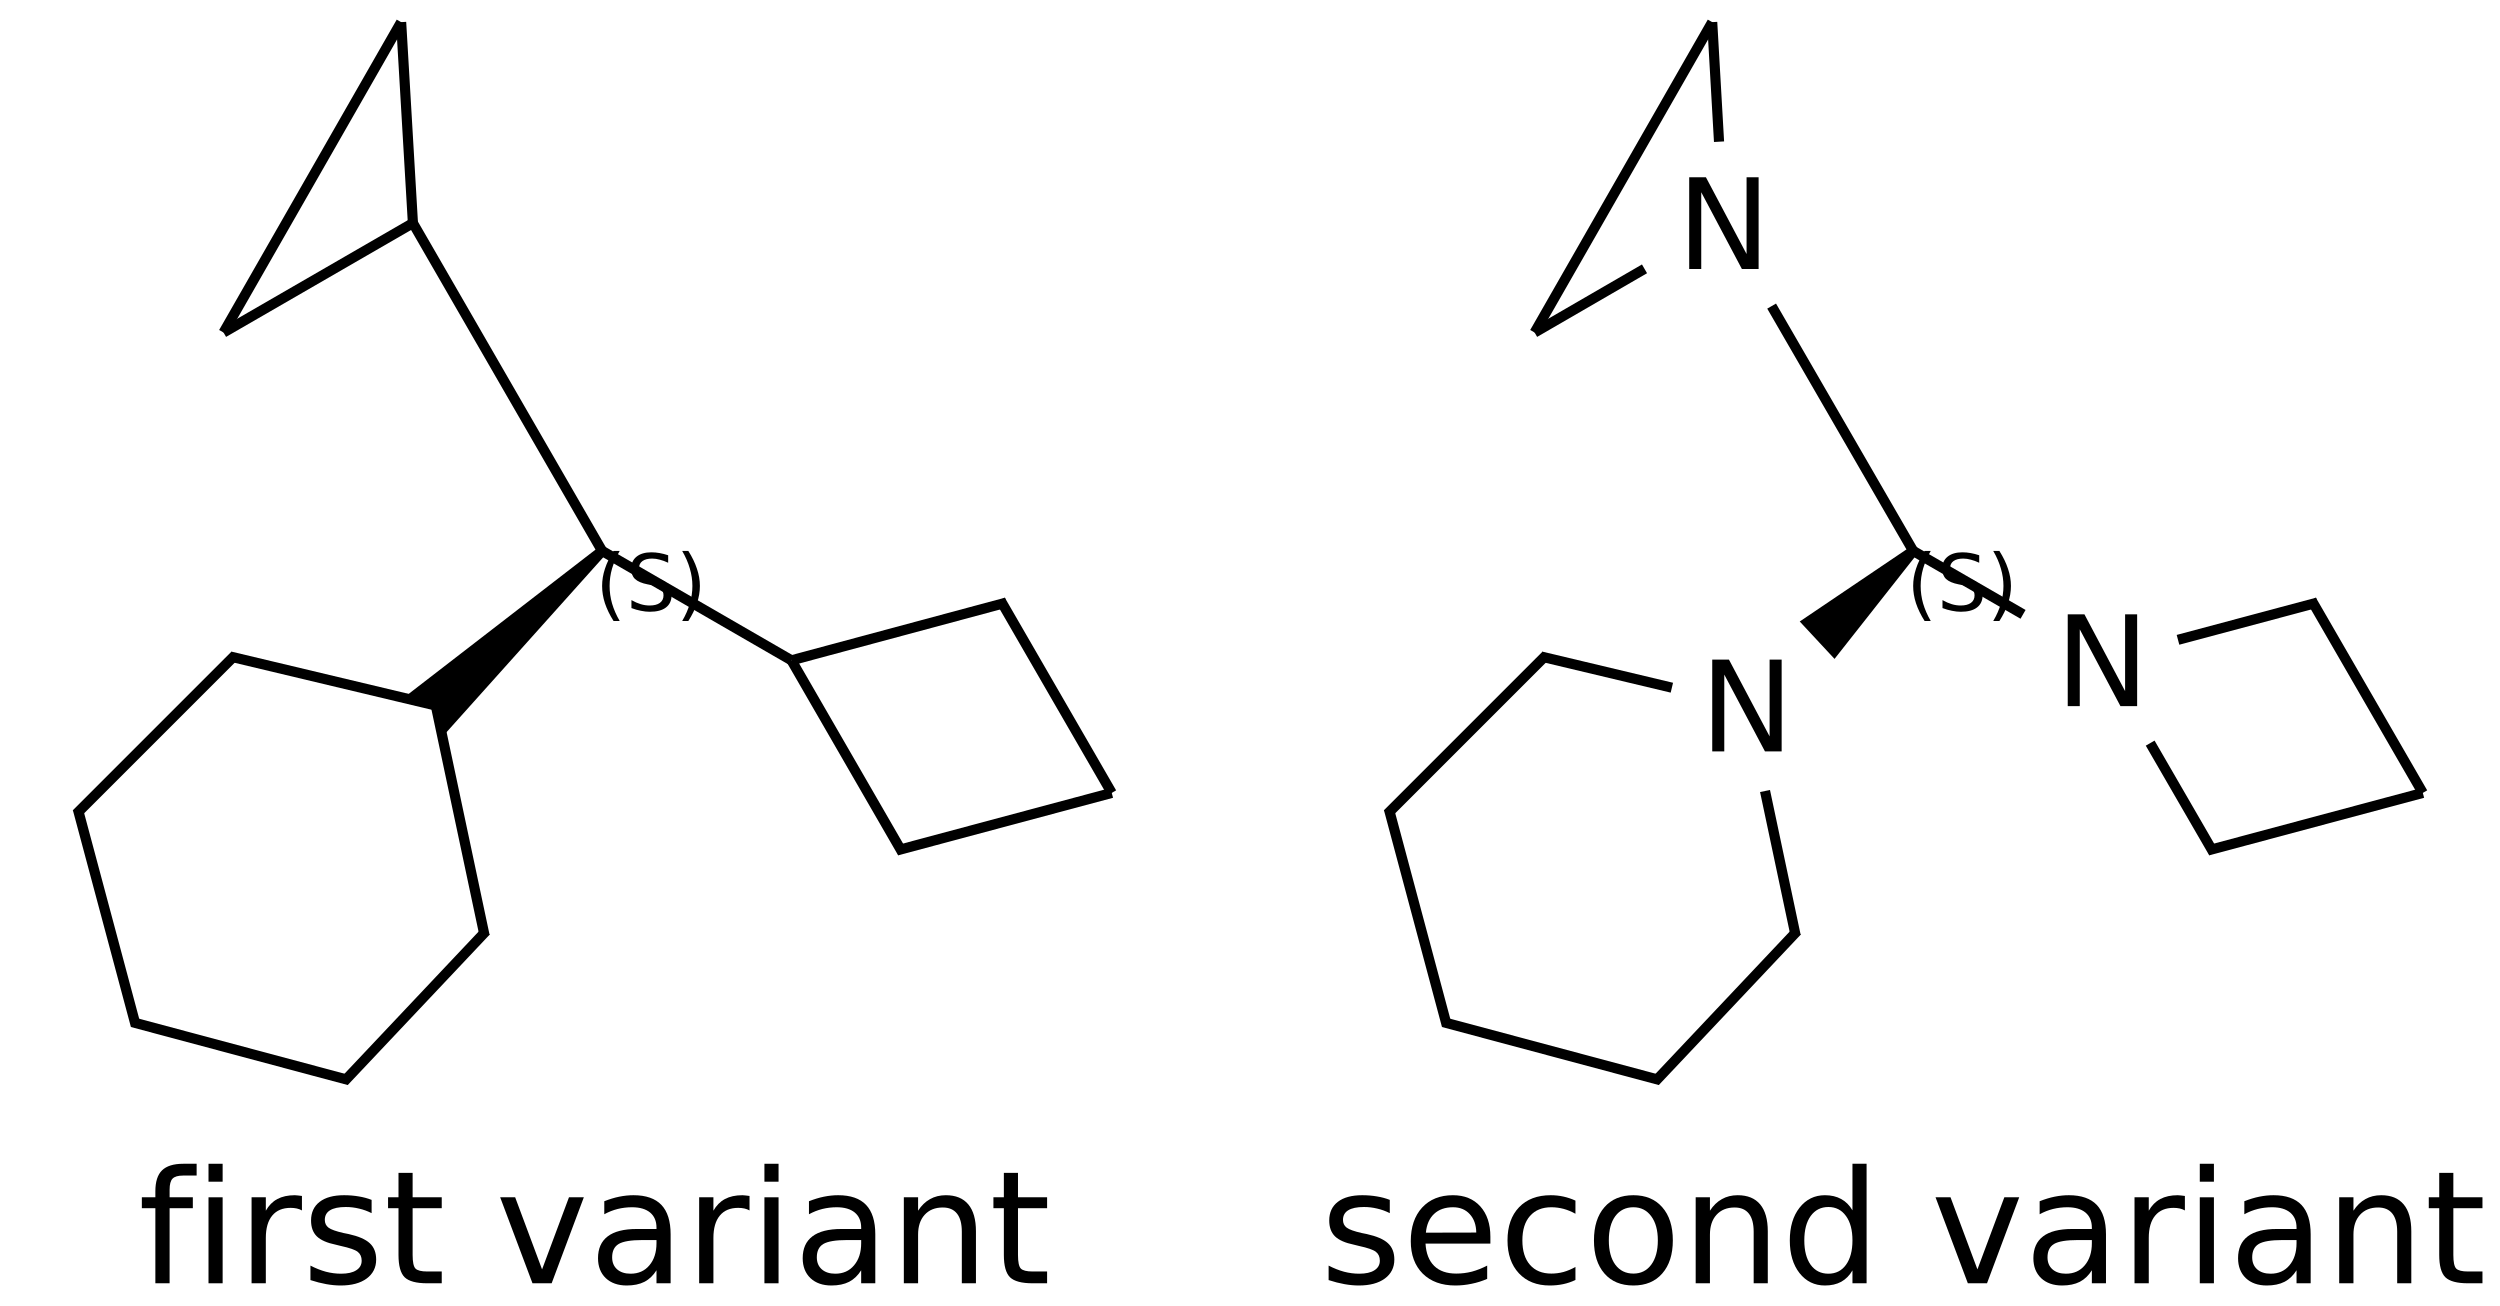
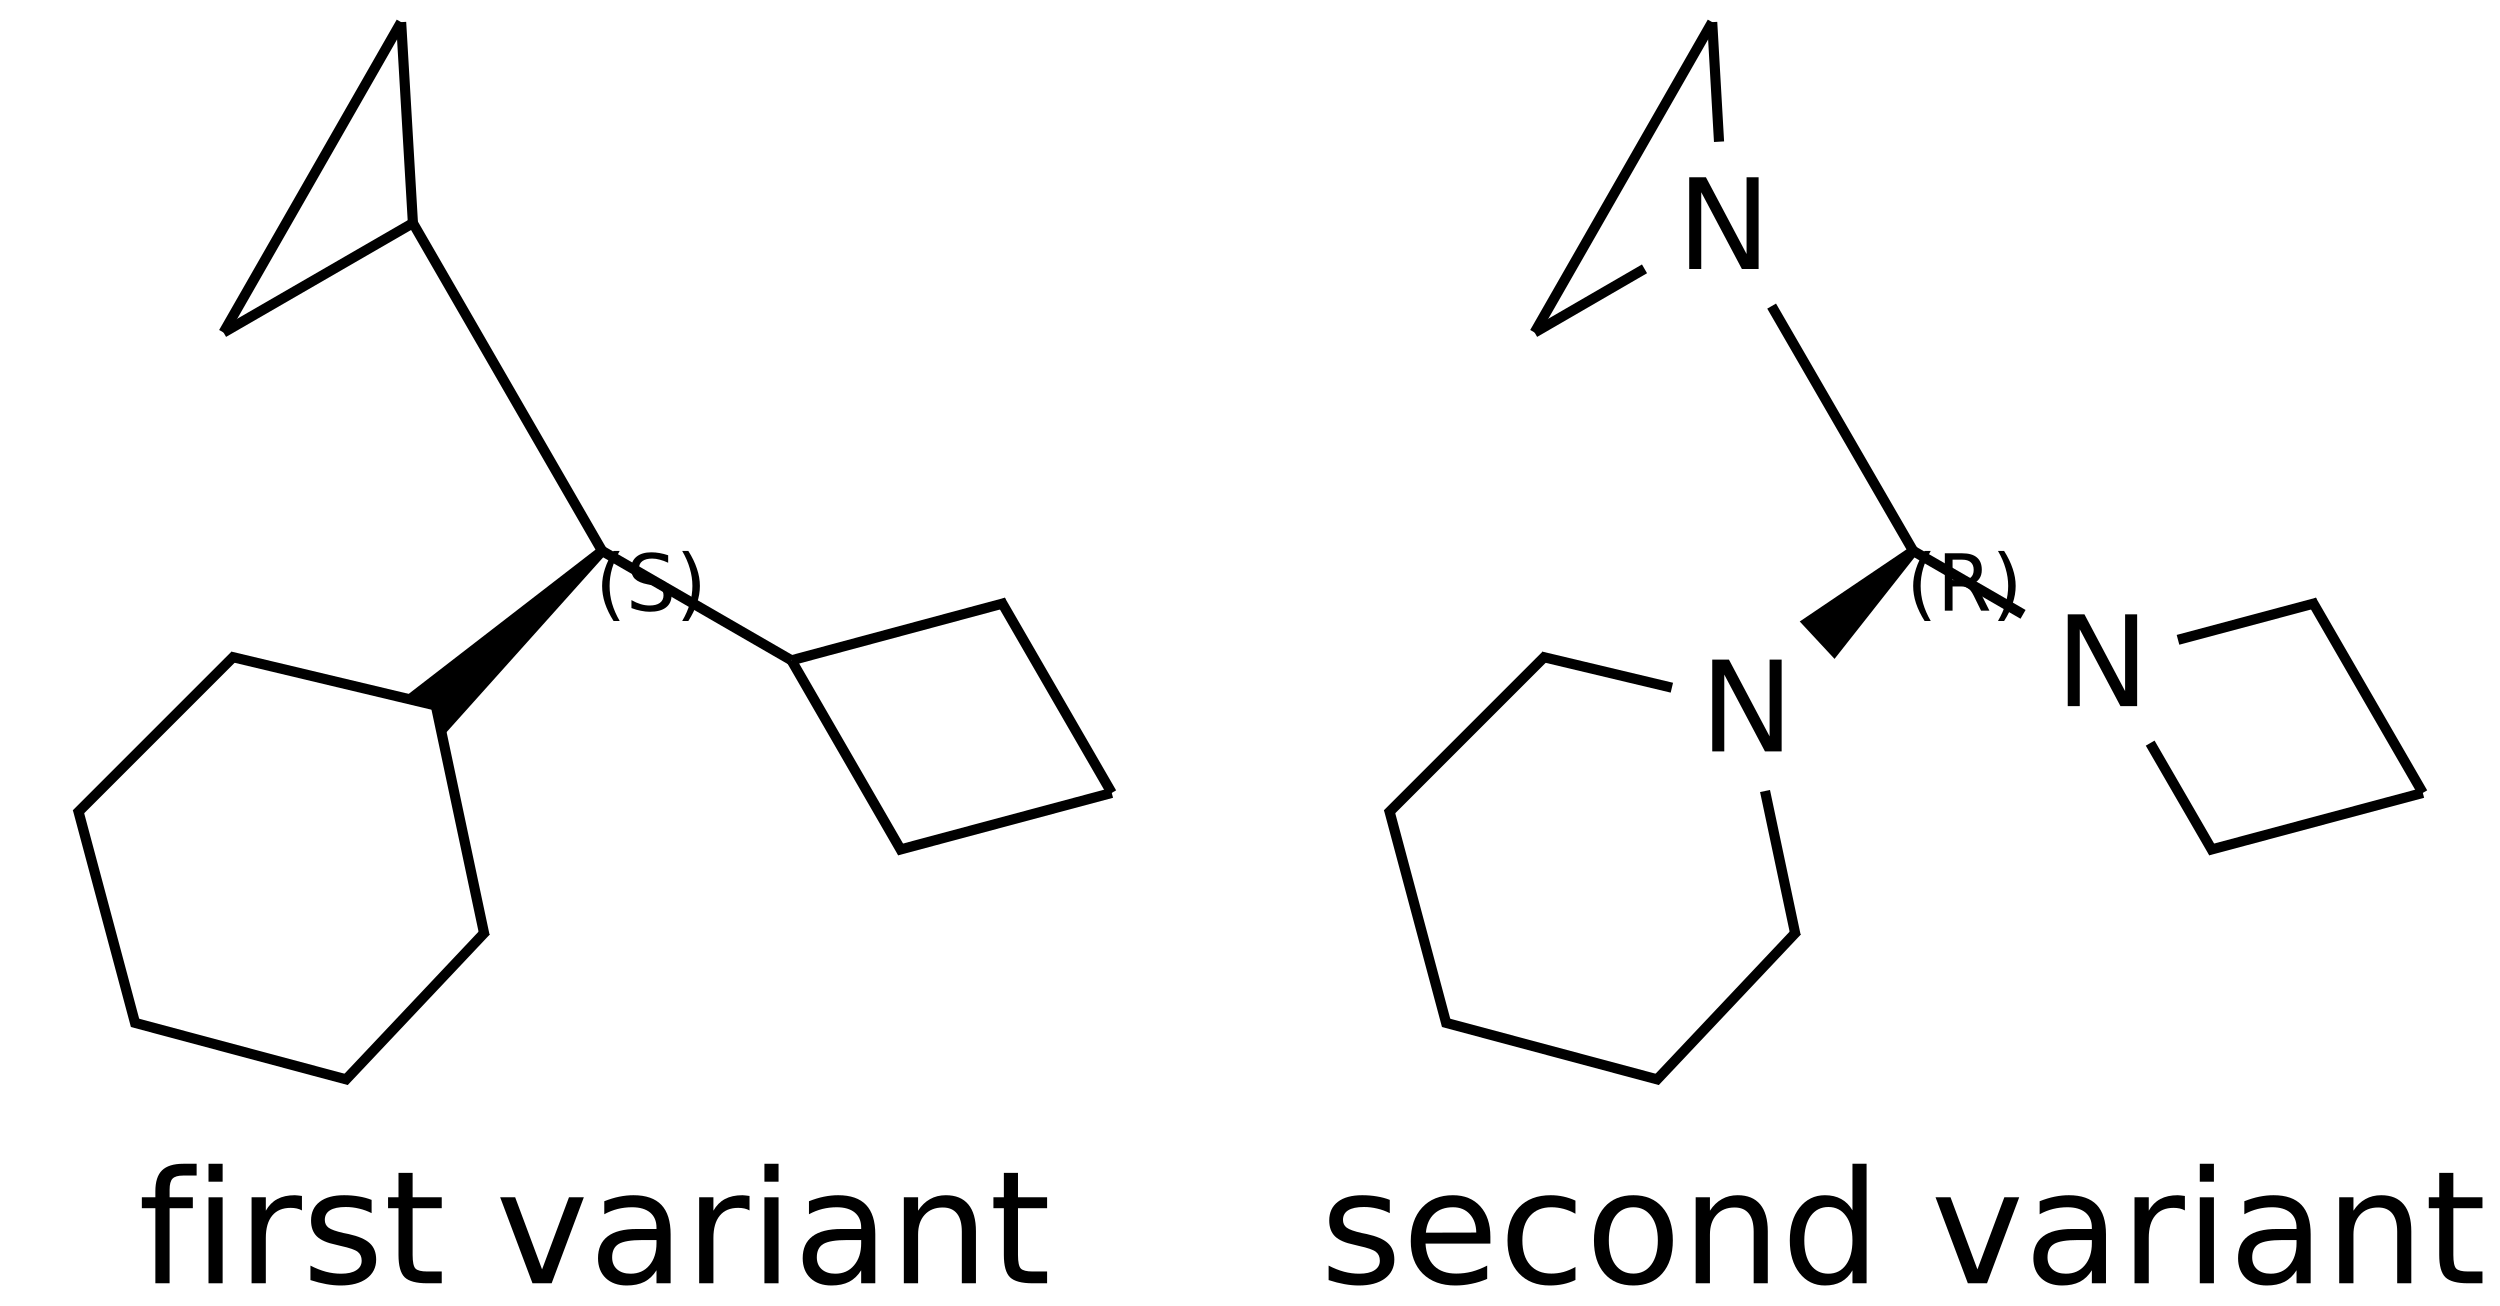
<svg xmlns="http://www.w3.org/2000/svg" xmlns:xlink="http://www.w3.org/1999/xlink" width="318pt" height="166pt" viewBox="0 0 318 166" version="1.1">
  <defs>
    <g>
      <symbol overflow="visible" id="glyph0-0">
        <path style="stroke:none;" d="M 0.5 1.766 L 0.5 -7.047 L 5.5 -7.047 L 5.5 1.766 Z M 1.062 1.219 L 4.938 1.219 L 4.938 -6.484 L 1.062 -6.484 Z " />
      </symbol>
      <symbol overflow="visible" id="glyph0-1">
        <path style="stroke:none;" d="M 3.094 -7.594 C 2.664 -6.844 2.344 -6.098 2.125 -5.359 C 1.914 -4.629 1.812 -3.891 1.812 -3.141 C 1.812 -2.391 1.914 -1.645 2.125 -0.906 C 2.344 -0.164 2.664 0.57 3.094 1.312 L 2.312 1.312 C 1.832 0.551 1.469 -0.195 1.219 -0.938 C 0.977 -1.676 0.859 -2.41 0.859 -3.141 C 0.859 -3.867 0.977 -4.598 1.219 -5.328 C 1.457 -6.066 1.82 -6.82 2.312 -7.594 Z " />
      </symbol>
      <symbol overflow="visible" id="glyph0-2">
        <path style="stroke:none;" d="M 5.359 -7.047 L 5.359 -6.094 C 4.984 -6.27 4.629 -6.398 4.297 -6.484 C 3.961 -6.578 3.641 -6.625 3.328 -6.625 C 2.797 -6.625 2.383 -6.52 2.094 -6.312 C 1.801 -6.102 1.656 -5.805 1.656 -5.422 C 1.656 -5.098 1.75 -4.852 1.938 -4.688 C 2.133 -4.52 2.504 -4.391 3.047 -4.297 L 3.641 -4.172 C 4.367 -4.023 4.91 -3.773 5.266 -3.422 C 5.617 -3.078 5.797 -2.609 5.797 -2.016 C 5.797 -1.305 5.555 -0.77 5.078 -0.406 C 4.609 -0.039 3.914 0.141 3 0.141 C 2.656 0.141 2.285 0.098 1.891 0.016 C 1.504 -0.055 1.102 -0.172 0.688 -0.328 L 0.688 -1.344 C 1.094 -1.113 1.484 -0.941 1.859 -0.828 C 2.242 -0.711 2.625 -0.656 3 -0.656 C 3.562 -0.656 3.992 -0.766 4.297 -0.984 C 4.609 -1.211 4.766 -1.531 4.766 -1.938 C 4.766 -2.289 4.656 -2.566 4.438 -2.766 C 4.219 -2.973 3.852 -3.129 3.344 -3.234 L 2.75 -3.344 C 2.008 -3.488 1.473 -3.719 1.141 -4.031 C 0.816 -4.344 0.656 -4.781 0.656 -5.344 C 0.656 -5.988 0.879 -6.492 1.328 -6.859 C 1.785 -7.234 2.414 -7.422 3.219 -7.422 C 3.562 -7.422 3.91 -7.391 4.266 -7.328 C 4.617 -7.266 4.984 -7.172 5.359 -7.047 Z " />
      </symbol>
      <symbol overflow="visible" id="glyph0-3">
        <path style="stroke:none;" d="M 0.797 -7.594 L 1.578 -7.594 C 2.066 -6.82 2.43 -6.066 2.672 -5.328 C 2.922 -4.598 3.047 -3.867 3.047 -3.141 C 3.047 -2.41 2.922 -1.676 2.672 -0.938 C 2.43 -0.195 2.066 0.551 1.578 1.312 L 0.797 1.312 C 1.234 0.57 1.555 -0.164 1.766 -0.906 C 1.984 -1.645 2.094 -2.391 2.094 -3.141 C 2.094 -3.891 1.984 -4.629 1.766 -5.359 C 1.555 -6.098 1.234 -6.844 0.797 -7.594 Z " />
+       </symbol>
+       <symbol overflow="visible" id="glyph0-4">
+         <path style="stroke:none;" d="M 4.438 -3.422 C 4.645 -3.348 4.848 -3.191 5.047 -2.953 C 5.254 -2.723 5.457 -2.406 5.656 -2 L 6.656 0 L 5.594 0 L 4.672 -1.875 C 4.43 -2.363 4.195 -2.688 3.969 -2.844 C 3.738 -3 3.43 -3.078 3.047 -3.078 L 1.969 -3.078 L 1.969 0 L 0.984 0 L 0.984 -7.297 L 3.203 -7.297 C 4.035 -7.297 4.656 -7.117 5.062 -6.766 C 5.477 -6.422 5.688 -5.895 5.688 -5.188 C 5.688 -4.727 5.578 -4.348 5.359 -4.047 C 5.148 -3.742 4.844 -3.535 4.438 -3.422 Z M 1.969 -6.484 L 1.969 -3.891 L 3.203 -3.891 C 3.68 -3.891 4.039 -4 4.281 -4.219 C 4.531 -4.438 4.656 -4.758 4.656 -5.188 C 4.656 -5.613 4.531 -5.938 4.281 -6.156 C 4.039 -6.375 3.68 -6.484 3.203 -6.484 Z " />
      </symbol>
      <symbol overflow="visible" id="glyph1-0">
        <path style="stroke:none;" d="M 1 3.531 L 1 -14.109 L 11 -14.109 L 11 3.531 Z M 2.125 2.422 L 9.891 2.422 L 9.891 -12.984 L 2.125 -12.984 Z " />
      </symbol>
      <symbol overflow="visible" id="glyph1-1">
        <path style="stroke:none;" d="M 7.422 -15.203 L 7.422 -13.703 L 5.703 -13.703 C 5.055 -13.703 4.609 -13.57 4.359 -13.312 C 4.109 -13.051 3.984 -12.582 3.984 -11.906 L 3.984 -10.938 L 6.938 -10.938 L 6.938 -9.547 L 3.984 -9.547 L 3.984 0 L 2.172 0 L 2.172 -9.547 L 0.453 -9.547 L 0.453 -10.938 L 2.172 -10.938 L 2.172 -11.703 C 2.172 -12.922 2.453 -13.805 3.016 -14.359 C 3.586 -14.922 4.488 -15.203 5.719 -15.203 Z " />
      </symbol>
      <symbol overflow="visible" id="glyph1-2">
        <path style="stroke:none;" d="M 1.891 -10.938 L 3.688 -10.938 L 3.688 0 L 1.891 0 Z M 1.891 -15.203 L 3.688 -15.203 L 3.688 -12.922 L 1.891 -12.922 Z " />
      </symbol>
      <symbol overflow="visible" id="glyph1-3">
        <path style="stroke:none;" d="M 8.219 -9.266 C 8.02 -9.379 7.801 -9.461 7.562 -9.516 C 7.32 -9.566 7.062 -9.594 6.781 -9.594 C 5.758 -9.594 4.977 -9.266 4.438 -8.609 C 3.895 -7.953 3.625 -7.004 3.625 -5.766 L 3.625 0 L 1.812 0 L 1.812 -10.938 L 3.625 -10.938 L 3.625 -9.234 C 4 -9.898 4.488 -10.395 5.094 -10.719 C 5.695 -11.039 6.438 -11.203 7.312 -11.203 C 7.426 -11.203 7.555 -11.191 7.703 -11.172 C 7.859 -11.16 8.031 -11.141 8.219 -11.109 Z " />
      </symbol>
      <symbol overflow="visible" id="glyph1-4">
        <path style="stroke:none;" d="M 8.859 -10.609 L 8.859 -8.922 C 8.348 -9.18 7.816 -9.375 7.266 -9.5 C 6.723 -9.633 6.16 -9.703 5.578 -9.703 C 4.68 -9.703 4.008 -9.562 3.562 -9.281 C 3.125 -9.008 2.906 -8.602 2.906 -8.062 C 2.906 -7.645 3.062 -7.316 3.375 -7.078 C 3.695 -6.836 4.336 -6.609 5.297 -6.391 L 5.922 -6.266 C 7.191 -5.984 8.094 -5.594 8.625 -5.094 C 9.164 -4.602 9.438 -3.91 9.438 -3.016 C 9.438 -2.004 9.035 -1.203 8.234 -0.609 C 7.43 -0.016 6.328 0.281 4.922 0.281 C 4.336 0.281 3.727 0.223 3.094 0.109 C 2.457 -0.004 1.785 -0.176 1.078 -0.406 L 1.078 -2.25 C 1.742 -1.906 2.398 -1.645 3.047 -1.469 C 3.691 -1.301 4.332 -1.219 4.969 -1.219 C 5.812 -1.219 6.457 -1.363 6.906 -1.656 C 7.363 -1.945 7.594 -2.352 7.594 -2.875 C 7.594 -3.363 7.426 -3.738 7.094 -4 C 6.77 -4.258 6.051 -4.508 4.938 -4.75 L 4.312 -4.906 C 3.195 -5.133 2.391 -5.488 1.891 -5.969 C 1.398 -6.457 1.156 -7.129 1.156 -7.984 C 1.156 -9.004 1.52 -9.797 2.25 -10.359 C 2.977 -10.922 4.016 -11.203 5.359 -11.203 C 6.023 -11.203 6.648 -11.148 7.234 -11.047 C 7.816 -10.953 8.359 -10.805 8.859 -10.609 Z " />
      </symbol>
      <symbol overflow="visible" id="glyph1-5">
        <path style="stroke:none;" d="M 3.656 -14.047 L 3.656 -10.938 L 7.359 -10.938 L 7.359 -9.547 L 3.656 -9.547 L 3.656 -3.609 C 3.656 -2.711 3.773 -2.133 4.016 -1.875 C 4.266 -1.625 4.766 -1.5 5.516 -1.5 L 7.359 -1.5 L 7.359 0 L 5.516 0 C 4.129 0 3.172 -0.254 2.641 -0.766 C 2.117 -1.285 1.859 -2.234 1.859 -3.609 L 1.859 -9.547 L 0.531 -9.547 L 0.531 -10.938 L 1.859 -10.938 L 1.859 -14.047 Z " />
      </symbol>
      <symbol overflow="visible" id="glyph1-6">
        <path style="stroke:none;" d="" />
      </symbol>
      <symbol overflow="visible" id="glyph1-7">
        <path style="stroke:none;" d="M 0.594 -10.938 L 2.5 -10.938 L 5.922 -1.766 L 9.344 -10.938 L 11.234 -10.938 L 7.141 0 L 4.703 0 Z " />
      </symbol>
      <symbol overflow="visible" id="glyph1-8">
        <path style="stroke:none;" d="M 6.859 -5.5 C 5.398 -5.5 4.391 -5.332 3.828 -5 C 3.273 -4.664 3 -4.098 3 -3.297 C 3 -2.66 3.207 -2.156 3.625 -1.781 C 4.051 -1.406 4.625 -1.219 5.344 -1.219 C 6.344 -1.219 7.141 -1.57 7.734 -2.281 C 8.336 -2.988 8.641 -3.926 8.641 -5.094 L 8.641 -5.5 Z M 10.438 -6.234 L 10.438 0 L 8.641 0 L 8.641 -1.656 C 8.234 -1 7.723 -0.508 7.109 -0.188 C 6.492 0.125 5.742 0.281 4.859 0.281 C 3.742 0.281 2.852 -0.031 2.188 -0.656 C 1.531 -1.289 1.203 -2.133 1.203 -3.188 C 1.203 -4.414 1.613 -5.344 2.438 -5.969 C 3.258 -6.594 4.488 -6.906 6.125 -6.906 L 8.641 -6.906 L 8.641 -7.078 C 8.641 -7.91 8.367 -8.551 7.828 -9 C 7.285 -9.445 6.52 -9.672 5.531 -9.672 C 4.906 -9.672 4.297 -9.598 3.703 -9.453 C 3.117 -9.305 2.551 -9.082 2 -8.781 L 2 -10.438 C 2.656 -10.695 3.289 -10.891 3.906 -11.016 C 4.531 -11.141 5.133 -11.203 5.719 -11.203 C 7.301 -11.203 8.484 -10.789 9.266 -9.969 C 10.047 -9.145 10.438 -7.898 10.438 -6.234 Z " />
      </symbol>
      <symbol overflow="visible" id="glyph1-9">
        <path style="stroke:none;" d="M 10.984 -6.609 L 10.984 0 L 9.188 0 L 9.188 -6.547 C 9.188 -7.578 8.984 -8.348 8.578 -8.859 C 8.172 -9.379 7.566 -9.641 6.766 -9.641 C 5.785 -9.641 5.016 -9.328 4.453 -8.703 C 3.898 -8.086 3.625 -7.25 3.625 -6.188 L 3.625 0 L 1.812 0 L 1.812 -10.938 L 3.625 -10.938 L 3.625 -9.234 C 4.051 -9.891 4.555 -10.379 5.141 -10.703 C 5.723 -11.035 6.395 -11.203 7.156 -11.203 C 8.414 -11.203 9.367 -10.812 10.016 -10.031 C 10.66 -9.258 10.984 -8.117 10.984 -6.609 Z " />
      </symbol>
      <symbol overflow="visible" id="glyph1-10">
        <path style="stroke:none;" d="M 11.234 -5.922 L 11.234 -5.047 L 2.984 -5.047 C 3.055 -3.805 3.426 -2.859 4.094 -2.203 C 4.758 -1.555 5.691 -1.234 6.891 -1.234 C 7.578 -1.234 8.242 -1.316 8.891 -1.484 C 9.535 -1.66 10.18 -1.914 10.828 -2.25 L 10.828 -0.562 C 10.18 -0.281 9.52 -0.07 8.844 0.062 C 8.164 0.207 7.477 0.281 6.781 0.281 C 5.031 0.281 3.645 -0.223 2.625 -1.234 C 1.613 -2.254 1.109 -3.629 1.109 -5.359 C 1.109 -7.148 1.586 -8.57 2.547 -9.625 C 3.516 -10.676 4.82 -11.203 6.469 -11.203 C 7.938 -11.203 9.098 -10.727 9.953 -9.781 C 10.805 -8.832 11.234 -7.547 11.234 -5.922 Z M 9.438 -6.453 C 9.426 -7.43 9.148 -8.211 8.609 -8.797 C 8.078 -9.379 7.367 -9.672 6.484 -9.672 C 5.484 -9.672 4.68 -9.391 4.078 -8.828 C 3.473 -8.266 3.125 -7.469 3.031 -6.438 Z " />
      </symbol>
      <symbol overflow="visible" id="glyph1-11">
        <path style="stroke:none;" d="M 9.75 -10.516 L 9.75 -8.844 C 9.25 -9.125 8.742 -9.332 8.234 -9.469 C 7.723 -9.602 7.207 -9.672 6.688 -9.672 C 5.52 -9.672 4.613 -9.301 3.969 -8.562 C 3.32 -7.832 3 -6.797 3 -5.453 C 3 -4.117 3.32 -3.082 3.969 -2.344 C 4.613 -1.602 5.52 -1.234 6.688 -1.234 C 7.207 -1.234 7.723 -1.301 8.234 -1.438 C 8.742 -1.582 9.25 -1.797 9.75 -2.078 L 9.75 -0.422 C 9.25 -0.18 8.727 -0.004 8.188 0.109 C 7.656 0.223 7.086 0.281 6.484 0.281 C 4.836 0.281 3.531 -0.234 2.562 -1.266 C 1.594 -2.305 1.109 -3.703 1.109 -5.453 C 1.109 -7.242 1.598 -8.648 2.578 -9.672 C 3.555 -10.691 4.898 -11.203 6.609 -11.203 C 7.16 -11.203 7.695 -11.145 8.219 -11.031 C 8.75 -10.914 9.258 -10.742 9.75 -10.516 Z " />
      </symbol>
      <symbol overflow="visible" id="glyph1-12">
        <path style="stroke:none;" d="M 6.125 -9.672 C 5.156 -9.672 4.391 -9.297 3.828 -8.547 C 3.273 -7.797 3 -6.766 3 -5.453 C 3 -4.148 3.273 -3.117 3.828 -2.359 C 4.391 -1.609 5.156 -1.234 6.125 -1.234 C 7.082 -1.234 7.836 -1.609 8.391 -2.359 C 8.953 -3.117 9.234 -4.148 9.234 -5.453 C 9.234 -6.754 8.953 -7.781 8.391 -8.531 C 7.836 -9.289 7.082 -9.672 6.125 -9.672 Z M 6.125 -11.203 C 7.688 -11.203 8.91 -10.691 9.797 -9.672 C 10.691 -8.66 11.141 -7.254 11.141 -5.453 C 11.141 -3.672 10.691 -2.27 9.797 -1.25 C 8.91 -0.227 7.688 0.281 6.125 0.281 C 4.551 0.281 3.32 -0.227 2.438 -1.25 C 1.551 -2.27 1.109 -3.672 1.109 -5.453 C 1.109 -7.254 1.551 -8.66 2.438 -9.672 C 3.32 -10.691 4.551 -11.203 6.125 -11.203 Z " />
      </symbol>
      <symbol overflow="visible" id="glyph1-13">
        <path style="stroke:none;" d="M 9.078 -9.281 L 9.078 -15.203 L 10.875 -15.203 L 10.875 0 L 9.078 0 L 9.078 -1.641 C 8.703 -0.992 8.223 -0.508 7.641 -0.188 C 7.066 0.125 6.379 0.281 5.578 0.281 C 4.254 0.281 3.176 -0.242 2.344 -1.297 C 1.52 -2.348 1.109 -3.734 1.109 -5.453 C 1.109 -7.172 1.52 -8.555 2.344 -9.609 C 3.176 -10.672 4.254 -11.203 5.578 -11.203 C 6.379 -11.203 7.066 -11.039 7.641 -10.719 C 8.223 -10.406 8.703 -9.926 9.078 -9.281 Z M 2.953 -5.453 C 2.953 -4.141 3.223 -3.102 3.766 -2.344 C 4.316 -1.594 5.066 -1.219 6.016 -1.219 C 6.961 -1.219 7.707 -1.594 8.25 -2.344 C 8.801 -3.102 9.078 -4.141 9.078 -5.453 C 9.078 -6.773 8.801 -7.812 8.25 -8.562 C 7.707 -9.32 6.961 -9.703 6.016 -9.703 C 5.066 -9.703 4.316 -9.32 3.766 -8.562 C 3.223 -7.812 2.953 -6.773 2.953 -5.453 Z " />
      </symbol>
      <symbol overflow="visible" id="glyph2-0">
        <path style="stroke:none;" d="M 0.797 2.828 L 0.797 -11.281 L 8.797 -11.281 L 8.797 2.828 Z M 1.703 1.938 L 7.906 1.938 L 7.906 -10.391 L 1.703 -10.391 Z " />
      </symbol>
      <symbol overflow="visible" id="glyph2-1">
        <path style="stroke:none;" d="M 1.578 -11.672 L 3.703 -11.672 L 8.875 -1.906 L 8.875 -11.672 L 10.406 -11.672 L 10.406 0 L 8.281 0 L 3.109 -9.766 L 3.109 0 L 1.578 0 Z " />
      </symbol>
    </g>
  </defs>
  <g id="surface797">
    <path style="fill:none;stroke-width:0.043;stroke-linecap:butt;stroke-linejoin:miter;stroke:rgb(0%,0%,0%);stroke-opacity:1;stroke-miterlimit:10;" d="M 2.215 2.239 L 3.023 2.706 " transform="matrix(30,0,0,30,9.9832,2.815353)" />
    <path style="fill:none;stroke-width:0.043;stroke-linecap:butt;stroke-linejoin:miter;stroke:rgb(0%,0%,0%);stroke-opacity:1;stroke-miterlimit:10;" d="M 3.909 2.451 L 4.381 3.268 " transform="matrix(30,0,0,30,9.9832,2.815353)" />
    <path style="fill:none;stroke-width:0.043;stroke-linecap:butt;stroke-linejoin:miter;stroke:rgb(0%,0%,0%);stroke-opacity:1;stroke-miterlimit:10;" d="M 0.664 2.684 L -0.009 3.357 " transform="matrix(30,0,0,30,9.9832,2.815353)" />
    <path style="fill:none;stroke-width:0.043;stroke-linecap:butt;stroke-linejoin:miter;stroke:rgb(0%,0%,0%);stroke-opacity:1;stroke-miterlimit:10;" d="M 0.228 4.24 L 1.147 4.486 " transform="matrix(30,0,0,30,9.9832,2.815353)" />
    <path style="fill:none;stroke-width:0.043;stroke-linecap:butt;stroke-linejoin:miter;stroke:rgb(0%,0%,0%);stroke-opacity:1;stroke-miterlimit:10;" d="M 3.494 3.522 L 3.023 2.706 " transform="matrix(30,0,0,30,9.9832,2.815353)" />
    <path style="fill:none;stroke-width:0.043;stroke-linecap:butt;stroke-linejoin:miter;stroke:rgb(0%,0%,0%);stroke-opacity:1;stroke-miterlimit:10;" d="M 1.529 2.901 L 0.644 2.69 " transform="matrix(30,0,0,30,9.9832,2.815353)" />
    <path style="fill:none;stroke-width:0.043;stroke-linecap:butt;stroke-linejoin:miter;stroke:rgb(0%,0%,0%);stroke-opacity:1;stroke-miterlimit:10;" d="M -0.003 3.336 L 0.243 4.255 " transform="matrix(30,0,0,30,9.9832,2.815353)" />
    <path style="fill:none;stroke-width:0.043;stroke-linecap:butt;stroke-linejoin:miter;stroke:rgb(0%,0%,0%);stroke-opacity:1;stroke-miterlimit:10;" d="M 4.381 3.268 L 3.47 3.512 " transform="matrix(30,0,0,30,9.9832,2.815353)" />
    <path style="fill:none;stroke-width:0.043;stroke-linecap:butt;stroke-linejoin:miter;stroke:rgb(0%,0%,0%);stroke-opacity:1;stroke-miterlimit:10;" d="M 0.615 1.316 L 1.368 0 " transform="matrix(30,0,0,30,9.9832,2.815353)" />
    <path style="fill:none;stroke-width:0.043;stroke-linecap:butt;stroke-linejoin:miter;stroke:rgb(0%,0%,0%);stroke-opacity:1;stroke-miterlimit:10;" d="M 1.126 4.492 L 1.728 3.854 " transform="matrix(30,0,0,30,9.9832,2.815353)" />
    <path style="fill:none;stroke-width:0.043;stroke-linecap:butt;stroke-linejoin:miter;stroke:rgb(0%,0%,0%);stroke-opacity:1;stroke-miterlimit:10;" d="M 1.512 2.884 L 1.722 3.874 " transform="matrix(30,0,0,30,9.9832,2.815353)" />
    <path style="fill:none;stroke-width:0.043;stroke-linecap:butt;stroke-linejoin:miter;stroke:rgb(0%,0%,0%);stroke-opacity:1;stroke-miterlimit:10;" d="M 3.023 2.706 L 3.934 2.461 " transform="matrix(30,0,0,30,9.9832,2.815353)" />
    <path style="fill:none;stroke-width:0.043;stroke-linecap:butt;stroke-linejoin:miter;stroke:rgb(0%,0%,0%);stroke-opacity:1;stroke-miterlimit:10;" d="M 1.418 0.852 L 0.615 1.316 " transform="matrix(30,0,0,30,9.9832,2.815353)" />
    <path style="fill:none;stroke-width:0.043;stroke-linecap:butt;stroke-linejoin:miter;stroke:rgb(0%,0%,0%);stroke-opacity:1;stroke-miterlimit:10;" d="M 2.223 2.247 L 1.418 0.852 " transform="matrix(30,0,0,30,9.9832,2.815353)" />
    <path style=" stroke:none;fill-rule:nonzero;fill:rgb(0%,0%,0%);fill-opacity:1;" d="M 76.145 69.605 L 51.332 88.762 L 55.438 89.738 L 56.281 93.711 L 77.031 70.555 " />
    <path style="fill:none;stroke-width:0.043;stroke-linecap:butt;stroke-linejoin:miter;stroke:rgb(0%,0%,0%);stroke-opacity:1;stroke-miterlimit:10;" d="M 1.418 0.852 L 1.368 0 " transform="matrix(30,0,0,30,9.9832,2.815353)" />
    <g style="fill:rgb(0%,0%,0%);fill-opacity:1;">
      <use xlink:href="#glyph0-1" x="75.73" y="77.676" />
      <use xlink:href="#glyph0-2" x="79.632" y="77.676" />
      <use xlink:href="#glyph0-3" x="85.979" y="77.676" />
    </g>
    <g style="fill:rgb(0%,0%,0%);fill-opacity:1;">
      <use xlink:href="#glyph1-1" x="17.59" y="163.234" />
      <use xlink:href="#glyph1-2" x="24.631" y="163.234" />
      <use xlink:href="#glyph1-3" x="30.188" y="163.234" />
      <use xlink:href="#glyph1-4" x="38.41" y="163.234" />
      <use xlink:href="#glyph1-5" x="48.83" y="163.234" />
      <use xlink:href="#glyph1-6" x="56.672" y="163.234" />
      <use xlink:href="#glyph1-7" x="63.029" y="163.234" />
      <use xlink:href="#glyph1-8" x="74.865" y="163.234" />
      <use xlink:href="#glyph1-3" x="87.121" y="163.234" />
      <use xlink:href="#glyph1-2" x="95.344" y="163.234" />
      <use xlink:href="#glyph1-8" x="100.9" y="163.234" />
      <use xlink:href="#glyph1-9" x="113.156" y="163.234" />
      <use xlink:href="#glyph1-5" x="125.832" y="163.234" />
    </g>
    <g style="fill:rgb(0%,0%,0%);fill-opacity:1;">
      <use xlink:href="#glyph2-1" x="213.289" y="34.219" />
    </g>
    <g style="fill:rgb(0%,0%,0%);fill-opacity:1;">
      <use xlink:href="#glyph2-1" x="216.219" y="95.574" />
    </g>
    <g style="fill:rgb(0%,0%,0%);fill-opacity:1;">
      <use xlink:href="#glyph2-1" x="261.438" y="89.816" />
    </g>
    <path style="fill:none;stroke-width:0.043;stroke-linecap:butt;stroke-linejoin:miter;stroke:rgb(0%,0%,0%);stroke-opacity:1;stroke-miterlimit:10;" d="M 2.215 2.239 L 2.686 2.511 " transform="matrix(30,0,0,30,176.7512,2.815353)" />
    <path style="fill:none;stroke-width:0.043;stroke-linecap:butt;stroke-linejoin:miter;stroke:rgb(0%,0%,0%);stroke-opacity:1;stroke-miterlimit:10;" d="M 3.909 2.451 L 4.381 3.268 " transform="matrix(30,0,0,30,176.7512,2.815353)" />
    <path style="fill:none;stroke-width:0.043;stroke-linecap:butt;stroke-linejoin:miter;stroke:rgb(0%,0%,0%);stroke-opacity:1;stroke-miterlimit:10;" d="M 0.664 2.684 L -0.009 3.357 " transform="matrix(30,0,0,30,176.7512,2.815353)" />
    <path style="fill:none;stroke-width:0.043;stroke-linecap:butt;stroke-linejoin:miter;stroke:rgb(0%,0%,0%);stroke-opacity:1;stroke-miterlimit:10;" d="M 0.228 4.24 L 1.147 4.486 " transform="matrix(30,0,0,30,176.7512,2.815353)" />
    <path style="fill:none;stroke-width:0.043;stroke-linecap:butt;stroke-linejoin:miter;stroke:rgb(0%,0%,0%);stroke-opacity:1;stroke-miterlimit:10;" d="M 3.494 3.522 L 3.225 3.057 " transform="matrix(30,0,0,30,176.7512,2.815353)" />
    <path style="fill:none;stroke-width:0.043;stroke-linecap:butt;stroke-linejoin:miter;stroke:rgb(0%,0%,0%);stroke-opacity:1;stroke-miterlimit:10;" d="M 1.197 2.822 L 0.643 2.69 " transform="matrix(30,0,0,30,176.7512,2.815353)" />
    <path style="fill:none;stroke-width:0.043;stroke-linecap:butt;stroke-linejoin:miter;stroke:rgb(0%,0%,0%);stroke-opacity:1;stroke-miterlimit:10;" d="M -0.003 3.336 L 0.243 4.255 " transform="matrix(30,0,0,30,176.7512,2.815353)" />
    <path style="fill:none;stroke-width:0.043;stroke-linecap:butt;stroke-linejoin:miter;stroke:rgb(0%,0%,0%);stroke-opacity:1;stroke-miterlimit:10;" d="M 4.381 3.268 L 3.47 3.512 " transform="matrix(30,0,0,30,176.7512,2.815353)" />
    <path style="fill:none;stroke-width:0.043;stroke-linecap:butt;stroke-linejoin:miter;stroke:rgb(0%,0%,0%);stroke-opacity:1;stroke-miterlimit:10;" d="M 0.615 1.316 L 1.368 0 " transform="matrix(30,0,0,30,176.7512,2.815353)" />
    <path style="fill:none;stroke-width:0.043;stroke-linecap:butt;stroke-linejoin:miter;stroke:rgb(0%,0%,0%);stroke-opacity:1;stroke-miterlimit:10;" d="M 1.126 4.492 L 1.728 3.854 " transform="matrix(30,0,0,30,176.7512,2.815353)" />
    <path style="fill:none;stroke-width:0.043;stroke-linecap:butt;stroke-linejoin:miter;stroke:rgb(0%,0%,0%);stroke-opacity:1;stroke-miterlimit:10;" d="M 1.592 3.26 L 1.722 3.874 " transform="matrix(30,0,0,30,176.7512,2.815353)" />
    <path style="fill:none;stroke-width:0.043;stroke-linecap:butt;stroke-linejoin:miter;stroke:rgb(0%,0%,0%);stroke-opacity:1;stroke-miterlimit:10;" d="M 3.343 2.619 L 3.934 2.461 " transform="matrix(30,0,0,30,176.7512,2.815353)" />
    <path style="fill:none;stroke-width:0.043;stroke-linecap:butt;stroke-linejoin:miter;stroke:rgb(0%,0%,0%);stroke-opacity:1;stroke-miterlimit:10;" d="M 1.081 1.046 L 0.615 1.316 " transform="matrix(30,0,0,30,176.7512,2.815353)" />
    <path style="fill:none;stroke-width:0.043;stroke-linecap:butt;stroke-linejoin:miter;stroke:rgb(0%,0%,0%);stroke-opacity:1;stroke-miterlimit:10;" d="M 2.223 2.247 L 1.62 1.204 " transform="matrix(30,0,0,30,176.7512,2.815353)" />
    <path style=" stroke:none;fill-rule:nonzero;fill:rgb(0%,0%,0%);fill-opacity:1;" d="M 242.914 69.605 L 228.926 79.055 L 233.352 83.812 L 243.797 70.555 " />
    <path style="fill:none;stroke-width:0.043;stroke-linecap:butt;stroke-linejoin:miter;stroke:rgb(0%,0%,0%);stroke-opacity:1;stroke-miterlimit:10;" d="M 1.397 0.507 L 1.368 0 " transform="matrix(30,0,0,30,176.7512,2.815353)" />
    <g style="fill:rgb(0%,0%,0%);fill-opacity:1;">
      <use xlink:href="#glyph0-1" x="242.496" y="77.676" />
-       <use xlink:href="#glyph0-2" x="246.397" y="77.676" />
-       <use xlink:href="#glyph0-3" x="252.745" y="77.676" />
+       <use xlink:href="#glyph0-4" x="246.397" y="77.676" />
+       <use xlink:href="#glyph0-3" x="253.346" y="77.676" />
    </g>
    <g style="fill:rgb(0%,0%,0%);fill-opacity:1;">
      <use xlink:href="#glyph1-4" x="167.922" y="163.234" />
      <use xlink:href="#glyph1-10" x="178.342" y="163.234" />
      <use xlink:href="#glyph1-11" x="190.646" y="163.234" />
      <use xlink:href="#glyph1-12" x="201.643" y="163.234" />
      <use xlink:href="#glyph1-9" x="213.879" y="163.234" />
      <use xlink:href="#glyph1-13" x="226.555" y="163.234" />
      <use xlink:href="#glyph1-6" x="239.25" y="163.234" />
      <use xlink:href="#glyph1-7" x="245.607" y="163.234" />
      <use xlink:href="#glyph1-8" x="257.443" y="163.234" />
      <use xlink:href="#glyph1-3" x="269.699" y="163.234" />
      <use xlink:href="#glyph1-2" x="277.922" y="163.234" />
      <use xlink:href="#glyph1-8" x="283.479" y="163.234" />
      <use xlink:href="#glyph1-9" x="295.734" y="163.234" />
      <use xlink:href="#glyph1-5" x="308.41" y="163.234" />
    </g>
  </g>
</svg>
